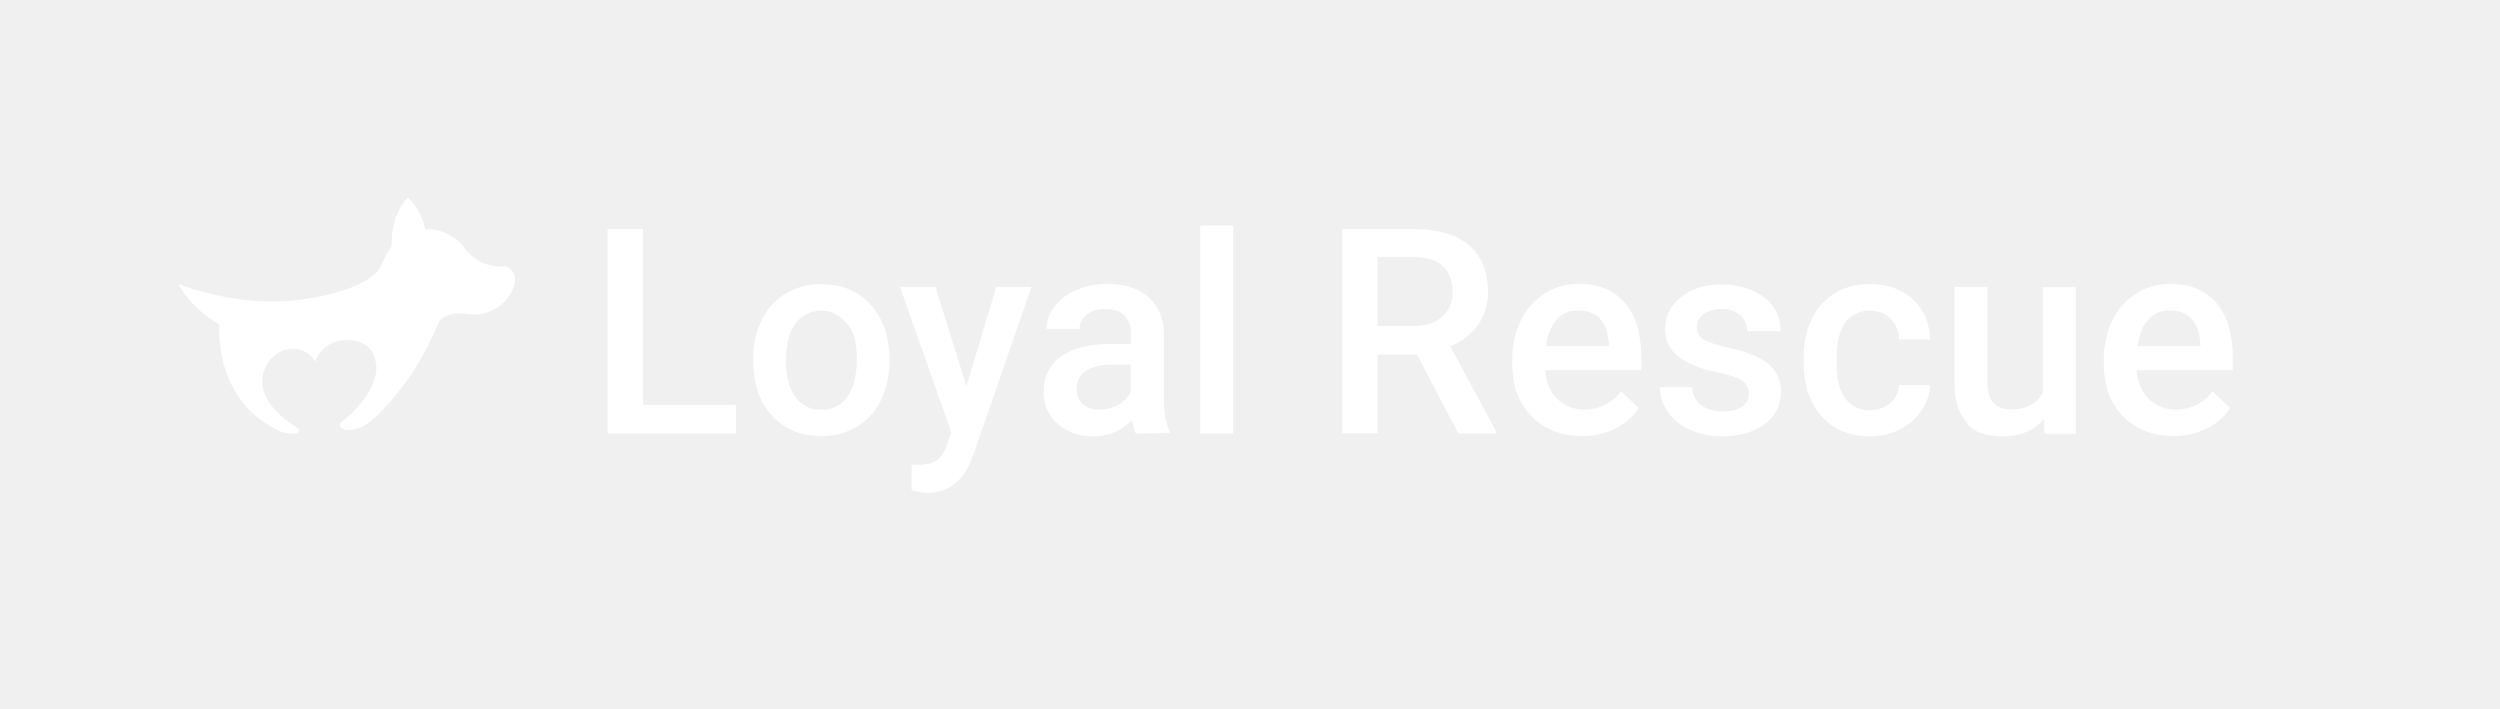
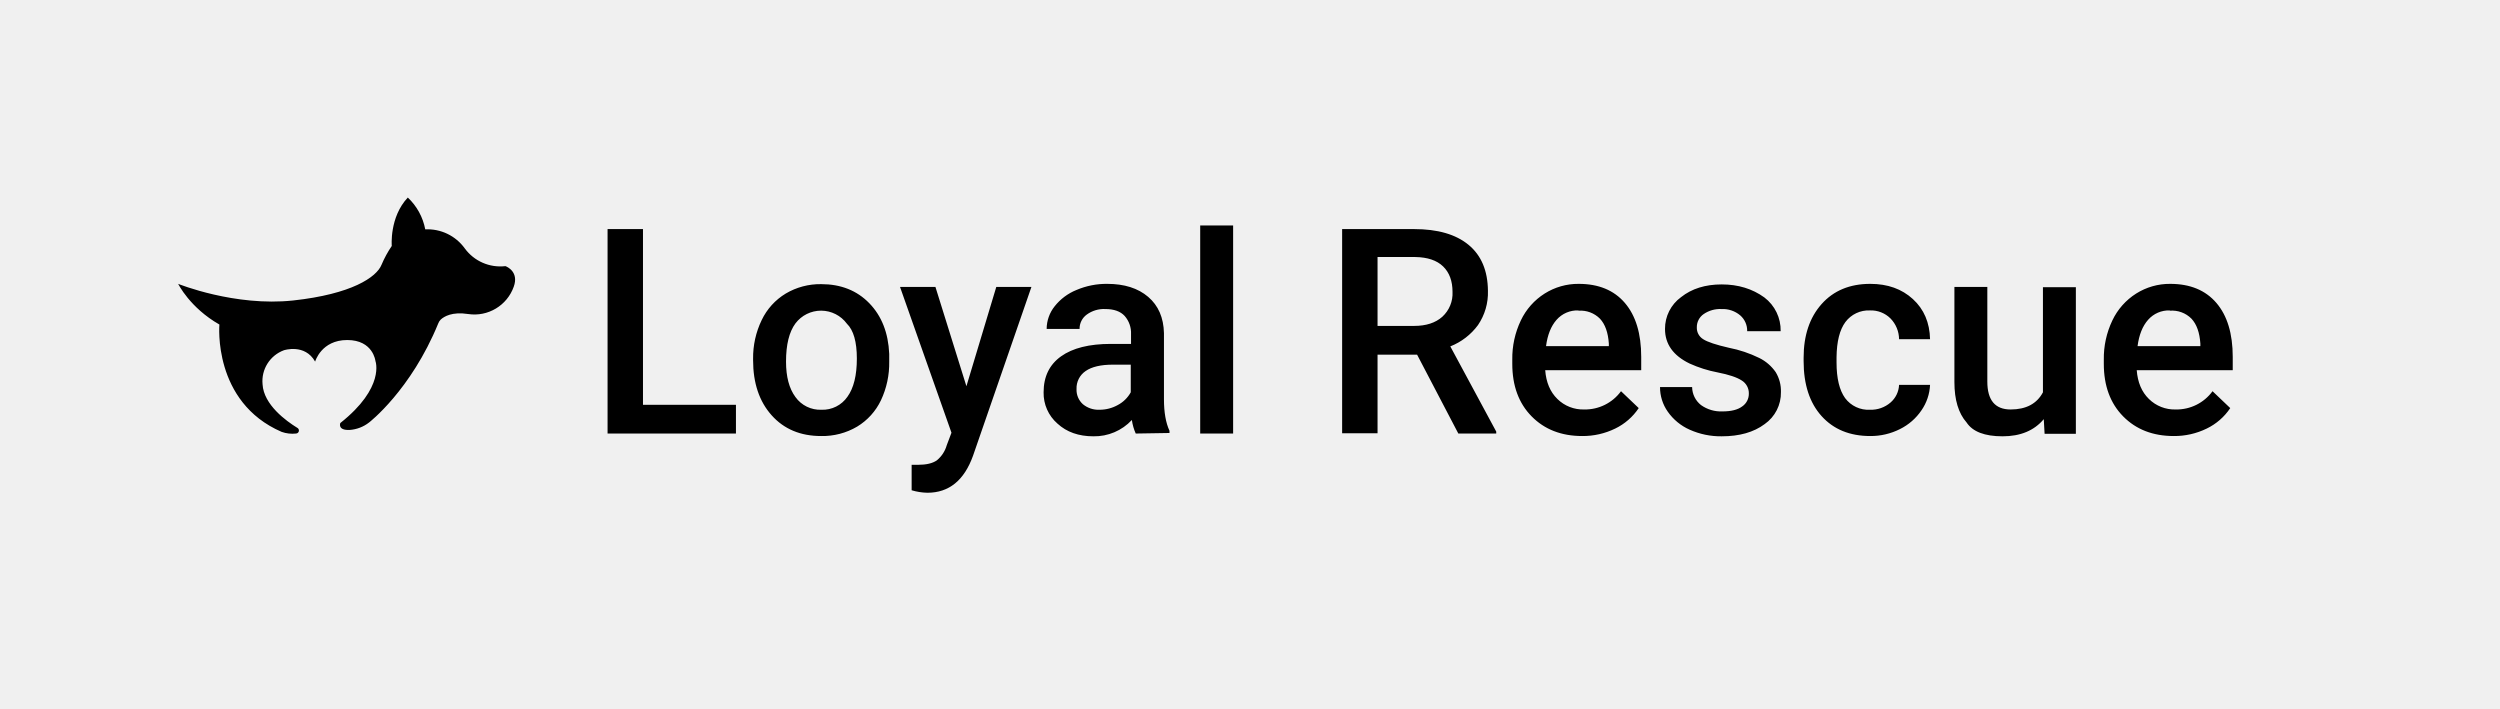
- <svg xmlns="http://www.w3.org/2000/svg" width="903.6" height="256" viewBox="0 0 903.6 256">
-   <path fill="#fff" d="M232.4 146.3H266v10.4h-46.4V82.8h12.8zm39.8-16.6a31.2 31.2 0 0 1 3.1-14 22.5 22.5 0 0 1 8.7-9.6 24.4 24.4 0 0 1 12.8-3.4q10.7 0 17.4 6.9t7.2 18.3v2.8a31.5 31.5 0 0 1-3 14 22.3 22.3 0 0 1-8.6 9.5 24.6 24.6 0 0 1-13 3.4q-11.2 0-17.9-7.5t-6.7-19.9zm11.9 1q0 8.2 3.4 12.8a11 11 0 0 0 9.4 4.6 10.9 10.9 0 0 0 9.4-4.7q3.4-4.7 3.4-13.8t-3.6-12.6a11.6 11.6 0 0 0-18.6-.1q-3.4 4.6-3.4 13.8zm65.2 8.9l10.8-35.9h12.7l-21.1 61q-4.8 13.4-16.5 13.4a21.2 21.2 0 0 1-5.7-.9V168h2.3q4.5 0 6.8-1.6a10.9 10.9 0 0 0 3.6-5.5l1.7-4.5-18.6-52.7h12.8zm61.2 17.1a18.3 18.3 0 0 1-1.4-4.9 18.5 18.5 0 0 1-13.9 5.9q-8 0-13-4.6a14.6 14.6 0 0 1-5-11.3q0-8.5 6.3-13t18-4.5h7.3v-3.5a9.3 9.3 0 0 0-2.3-6.6q-2.3-2.5-7-2.5a10.5 10.5 0 0 0-6.7 2 6.3 6.3 0 0 0-2.6 5.2h-11.9a13.2 13.2 0 0 1 2.9-8.2 19.2 19.2 0 0 1 7.9-5.9 27.6 27.6 0 0 1 11.1-2.2q9.3 0 14.8 4.7t5.7 13.1v23.9q0 7.1 2 11.4v.8zm-13.1-8.6a13.5 13.5 0 0 0 6.6-1.7 11.5 11.5 0 0 0 4.7-4.6v-10h-6.4q-6.6 0-9.9 2.3a7.5 7.5 0 0 0-3.3 6.5 7 7 0 0 0 2.3 5.5 8.8 8.8 0 0 0 6 2zm48.3 8.6h-11.9V81.5h11.9zm66.5-28.5h-14.3v28.4h-12.8V82.8h26q12.8 0 19.7 5.7t7 16.6a20.8 20.8 0 0 1-3.6 12.4 22.8 22.8 0 0 1-10 7.7l16.6 30.8v.7h-13.7zm-14.3-10.4h13.2q6.5 0 10.2-3.3a11.4 11.4 0 0 0 3.7-9q0-5.9-3.4-9.2t-10.1-3.4h-13.6zm74 39.8q-11.3 0-18.3-7.1t-7-19V130a31.8 31.8 0 0 1 3.1-14.2 23.3 23.3 0 0 1 8.6-9.7 22.7 22.7 0 0 1 12.3-3.5q10.8 0 16.7 6.9t5.9 19.5v4.8h-34.7q.5 6.6 4.4 10.4a13.2 13.2 0 0 0 9.7 3.8 16.1 16.1 0 0 0 13.3-6.6l6.4 6.1a21.4 21.4 0 0 1-8.5 7.4 26.6 26.6 0 0 1-11.9 2.7zm-1.4-45.4a10 10 0 0 0-7.9 3.4q-3 3.4-3.8 9.5h22.7v-.9q-.4-6-3.2-9a9.9 9.9 0 0 0-7.8-2.9zm61.6 30.1a5.4 5.4 0 0 0-2.6-4.8q-2.6-1.7-8.7-2.9a44.6 44.6 0 0 1-10.1-3.2q-8.9-4.3-8.9-12.5a14.1 14.1 0 0 1 5.8-11.5q5.8-4.6 14.7-4.6t15.4 4.7a14.9 14.9 0 0 1 5.9 12.2h-12.1a7.3 7.3 0 0 0-2.5-5.7 9.8 9.8 0 0 0-6.8-2.3 10.5 10.5 0 0 0-6.4 1.8 5.7 5.7 0 0 0-2.5 4.8 4.8 4.8 0 0 0 2.3 4.3q2.3 1.5 9.3 3.1a44 44 0 0 1 11 3.7 15.6 15.6 0 0 1 5.9 5.1 13.1 13.1 0 0 1 1.9 7.2 13.8 13.8 0 0 1-5.9 11.6q-5.9 4.4-15.5 4.4a27.4 27.4 0 0 1-11.6-2.4 19.1 19.1 0 0 1-7.9-6.5 15.3 15.3 0 0 1-2.8-8.9h11.6a8.4 8.4 0 0 0 3.2 6.5 12.4 12.4 0 0 0 7.8 2.3q4.7 0 7.1-1.8a5.5 5.5 0 0 0 2.4-4.6zm43.8 5.9a10.8 10.8 0 0 0 7.4-2.6 8.9 8.9 0 0 0 3.1-6.4h11.2a17.5 17.5 0 0 1-3.1 9.2 20.2 20.2 0 0 1-7.8 6.8 23.4 23.4 0 0 1-10.7 2.5q-11.1 0-17.6-7.2t-6.5-19.9v-1.2q0-12.1 6.5-19.4t17.6-7.3q9.4 0 15.4 5.5t6.2 14.5h-11.2a10.9 10.9 0 0 0-3.1-7.5 10 10 0 0 0-7.4-2.9 10.5 10.5 0 0 0-8.9 4.2q-3.1 4.2-3.2 12.7v1.9q0 8.6 3.1 12.9a10.5 10.5 0 0 0 9 4.2zm62.8 3.3q-5.2 6.2-14.9 6.2t-13-5q-4.4-5-4.4-14.6v-34.4h11.9v34.2q0 10.1 8.4 10.1t11.7-6.2v-38h11.9v53H739zm47 6.1q-11.3 0-18.3-7.1t-7-19V130a31.8 31.8 0 0 1 3.1-14.2 23.3 23.3 0 0 1 8.6-9.7 22.7 22.7 0 0 1 12.3-3.5q10.8 0 16.7 6.9T807 129v4.8h-34.7q.5 6.6 4.4 10.4a13.2 13.2 0 0 0 9.7 3.8 16.1 16.1 0 0 0 13.3-6.6l6.4 6.1a21.4 21.4 0 0 1-8.5 7.4 26.6 26.6 0 0 1-11.9 2.7zm-1.4-45.4a10 10 0 0 0-7.9 3.4q-3 3.4-3.8 9.5h22.7v-.9q-.4-6-3.2-9a9.9 9.9 0 0 0-7.9-2.9zm-625.9 4.7a3.8 3.8 0 0 1 .9-1.4c1.2-1.1 4.1-2.9 9.9-2a15.1 15.1 0 0 0 16.5-9.9c1.9-5.3-2.4-7.2-3-7.4h-.1a15.9 15.9 0 0 1-14.6-6.4 16.6 16.6 0 0 0-14.3-6.9 21.2 21.2 0 0 0-6.3-11.5c-6.7 7.1-5.8 17.5-5.8 17.5a39.3 39.3 0 0 0-3.7 6.8c-1.8 4.5-10.8 10.6-31.9 12.9s-41.6-6-41.6-6 4.2 8.6 14.9 14.7c0 0-2.5 28 22.5 38.8a11.7 11.7 0 0 0 5.2.6 1.1 1.1 0 0 0 .4-2.1c-3.9-2.4-12.1-8.3-12.5-15.7a11.9 11.9 0 0 1 7.7-12.3s7.6-2.5 11.3 4.1c0 0 2.2-7.8 11.6-7.8s10.2 7.6 10.2 7.6 3.6 9.5-12.7 22.4c0 0-1.1 2.7 3.4 2.5a12.9 12.9 0 0 0 7-2.7s15.1-11.6 25-35.8z" />
+ <svg xmlns="http://www.w3.org/2000/svg" id="btn-subtle-arrow" width="903.6" height="256" viewBox="0 0 903.6 256">
+   <path d="M232.4 146.3H266v10.4h-46.4V82.8h12.8zm39.8-16.6a31.2 31.2 0 0 1 3.1-14 22.5 22.5 0 0 1 8.7-9.6 24.4 24.4 0 0 1 12.8-3.4q10.7 0 17.4 6.9t7.2 18.3v2.8a31.5 31.5 0 0 1-3 14 22.3 22.3 0 0 1-8.6 9.5 24.6 24.6 0 0 1-13 3.4q-11.2 0-17.9-7.5t-6.7-19.9zm11.9 1q0 8.2 3.4 12.8a11 11 0 0 0 9.4 4.6 10.9 10.9 0 0 0 9.4-4.7q3.4-4.7 3.4-13.8t-3.6-12.6a11.6 11.6 0 0 0-18.6-.1q-3.4 4.6-3.4 13.8zm65.2 8.9l10.8-35.9h12.7l-21.1 61q-4.8 13.4-16.5 13.4a21.2 21.2 0 0 1-5.7-.9V168h2.3q4.5 0 6.8-1.6a10.9 10.9 0 0 0 3.6-5.5l1.7-4.5-18.6-52.7h12.8zm61.2 17.1a18.3 18.3 0 0 1-1.4-4.9 18.5 18.5 0 0 1-13.9 5.9q-8 0-13-4.6a14.6 14.6 0 0 1-5-11.3q0-8.5 6.3-13t18-4.5h7.3v-3.5a9.3 9.3 0 0 0-2.3-6.6q-2.3-2.5-7-2.5a10.5 10.5 0 0 0-6.7 2 6.3 6.3 0 0 0-2.6 5.2h-11.9a13.2 13.2 0 0 1 2.9-8.2 19.2 19.2 0 0 1 7.9-5.9 27.6 27.6 0 0 1 11.1-2.2q9.3 0 14.8 4.7t5.7 13.1v23.9q0 7.1 2 11.4v.8zm-13.1-8.6a13.5 13.5 0 0 0 6.6-1.7 11.5 11.5 0 0 0 4.7-4.6v-10h-6.4q-6.6 0-9.9 2.3a7.5 7.5 0 0 0-3.3 6.5 7 7 0 0 0 2.3 5.5 8.8 8.8 0 0 0 6 2zm48.3 8.6h-11.9V81.5h11.9zm66.5-28.5h-14.3v28.4h-12.8V82.8h26q12.8 0 19.7 5.7t7 16.6a20.8 20.8 0 0 1-3.6 12.4 22.8 22.8 0 0 1-10 7.7l16.6 30.8v.7h-13.7zm-14.3-10.4h13.2q6.5 0 10.2-3.3a11.4 11.4 0 0 0 3.7-9q0-5.9-3.4-9.2t-10.1-3.4h-13.6zm74 39.8q-11.3 0-18.3-7.1t-7-19V130a31.8 31.8 0 0 1 3.1-14.2 23.3 23.3 0 0 1 8.6-9.7 22.7 22.7 0 0 1 12.3-3.5q10.8 0 16.7 6.9t5.9 19.5v4.8h-34.7q.5 6.6 4.4 10.4a13.2 13.2 0 0 0 9.7 3.8 16.1 16.1 0 0 0 13.3-6.6l6.4 6.1a21.4 21.4 0 0 1-8.5 7.4 26.6 26.6 0 0 1-11.9 2.7zm-1.4-45.4a10 10 0 0 0-7.9 3.4q-3 3.4-3.8 9.5h22.7v-.9q-.4-6-3.2-9a9.9 9.9 0 0 0-7.8-2.9zm61.6 30.1a5.4 5.4 0 0 0-2.6-4.8q-2.6-1.7-8.7-2.9a44.6 44.6 0 0 1-10.1-3.2q-8.9-4.3-8.9-12.5a14.1 14.1 0 0 1 5.8-11.5q5.8-4.6 14.7-4.6t15.4 4.7a14.9 14.9 0 0 1 5.9 12.2h-12.1a7.3 7.3 0 0 0-2.5-5.7 9.8 9.8 0 0 0-6.8-2.3 10.5 10.5 0 0 0-6.4 1.8 5.7 5.7 0 0 0-2.5 4.8 4.8 4.8 0 0 0 2.3 4.3q2.3 1.5 9.3 3.1a44 44 0 0 1 11 3.7 15.6 15.6 0 0 1 5.9 5.1 13.1 13.1 0 0 1 1.9 7.2 13.8 13.8 0 0 1-5.9 11.6q-5.9 4.4-15.5 4.4a27.4 27.4 0 0 1-11.6-2.4 19.1 19.1 0 0 1-7.9-6.5 15.3 15.3 0 0 1-2.8-8.9h11.6a8.4 8.4 0 0 0 3.2 6.5 12.4 12.4 0 0 0 7.8 2.3q4.7 0 7.1-1.8a5.5 5.5 0 0 0 2.4-4.6zm43.8 5.8a10.8 10.8 0 0 0 7.4-2.6 8.9 8.9 0 0 0 3.1-6.4h11.2a17.5 17.5 0 0 1-3.1 9.2 20.2 20.2 0 0 1-7.8 6.8 23.4 23.4 0 0 1-10.7 2.5q-11.1 0-17.6-7.2t-6.5-19.9v-1.2q0-12.1 6.5-19.4t17.6-7.3q9.4 0 15.4 5.5t6.2 14.5h-11.2a10.9 10.9 0 0 0-3.1-7.5 10 10 0 0 0-7.4-2.9 10.5 10.5 0 0 0-8.9 4.2q-3.1 4.2-3.2 12.7v1.9q0 8.6 3.1 12.9a10.5 10.5 0 0 0 9 4.2zm62.8 3.4q-5.2 6.2-14.9 6.2t-13-5q-4.4-5-4.4-14.6v-34.4h11.9v34.2q0 10.1 8.4 10.1t11.7-6.2v-38h11.9v53H739zm47 6.1q-11.3 0-18.3-7.1t-7-19V130a31.8 31.8 0 0 1 3.1-14.2 23.3 23.3 0 0 1 8.6-9.7 22.7 22.7 0 0 1 12.3-3.5q10.8 0 16.7 6.9T807 129v4.8h-34.7q.5 6.6 4.4 10.4a13.2 13.2 0 0 0 9.7 3.8 16.1 16.1 0 0 0 13.3-6.6l6.4 6.1a21.4 21.4 0 0 1-8.5 7.4 26.6 26.6 0 0 1-11.9 2.7zm-1.4-45.4a10 10 0 0 0-7.9 3.4q-3 3.4-3.8 9.5h22.7v-.9q-.4-6-3.2-9a9.9 9.9 0 0 0-7.9-2.9zm-625.9 4.7a3.8 3.8 0 0 1 .9-1.4c1.2-1.1 4.1-2.9 9.9-2a15.1 15.1 0 0 0 16.5-9.9c1.9-5.3-2.4-7.2-3-7.4h-.1a15.9 15.9 0 0 1-14.6-6.4 16.6 16.6 0 0 0-14.3-6.9 21.2 21.2 0 0 0-6.3-11.5c-6.7 7.1-5.8 17.5-5.8 17.5a39.3 39.3 0 0 0-3.7 6.8c-1.8 4.5-10.8 10.6-31.9 12.9s-41.6-6-41.6-6 4.2 8.6 14.9 14.7c0 0-2.5 28 22.5 38.8a11.7 11.7 0 0 0 5.2.6 1.1 1.1 0 0 0 .4-2.1c-3.9-2.4-12.1-8.3-12.5-15.7a11.9 11.9 0 0 1 7.7-12.3s7.6-2.5 11.3 4.1c0 0 2.2-7.8 11.6-7.8s10.2 7.6 10.2 7.6 3.6 9.5-12.7 22.4c0 0-1.1 2.7 3.4 2.5a12.9 12.9 0 0 0 7-2.7s15.1-11.6 25-35.8z" />
</svg>
